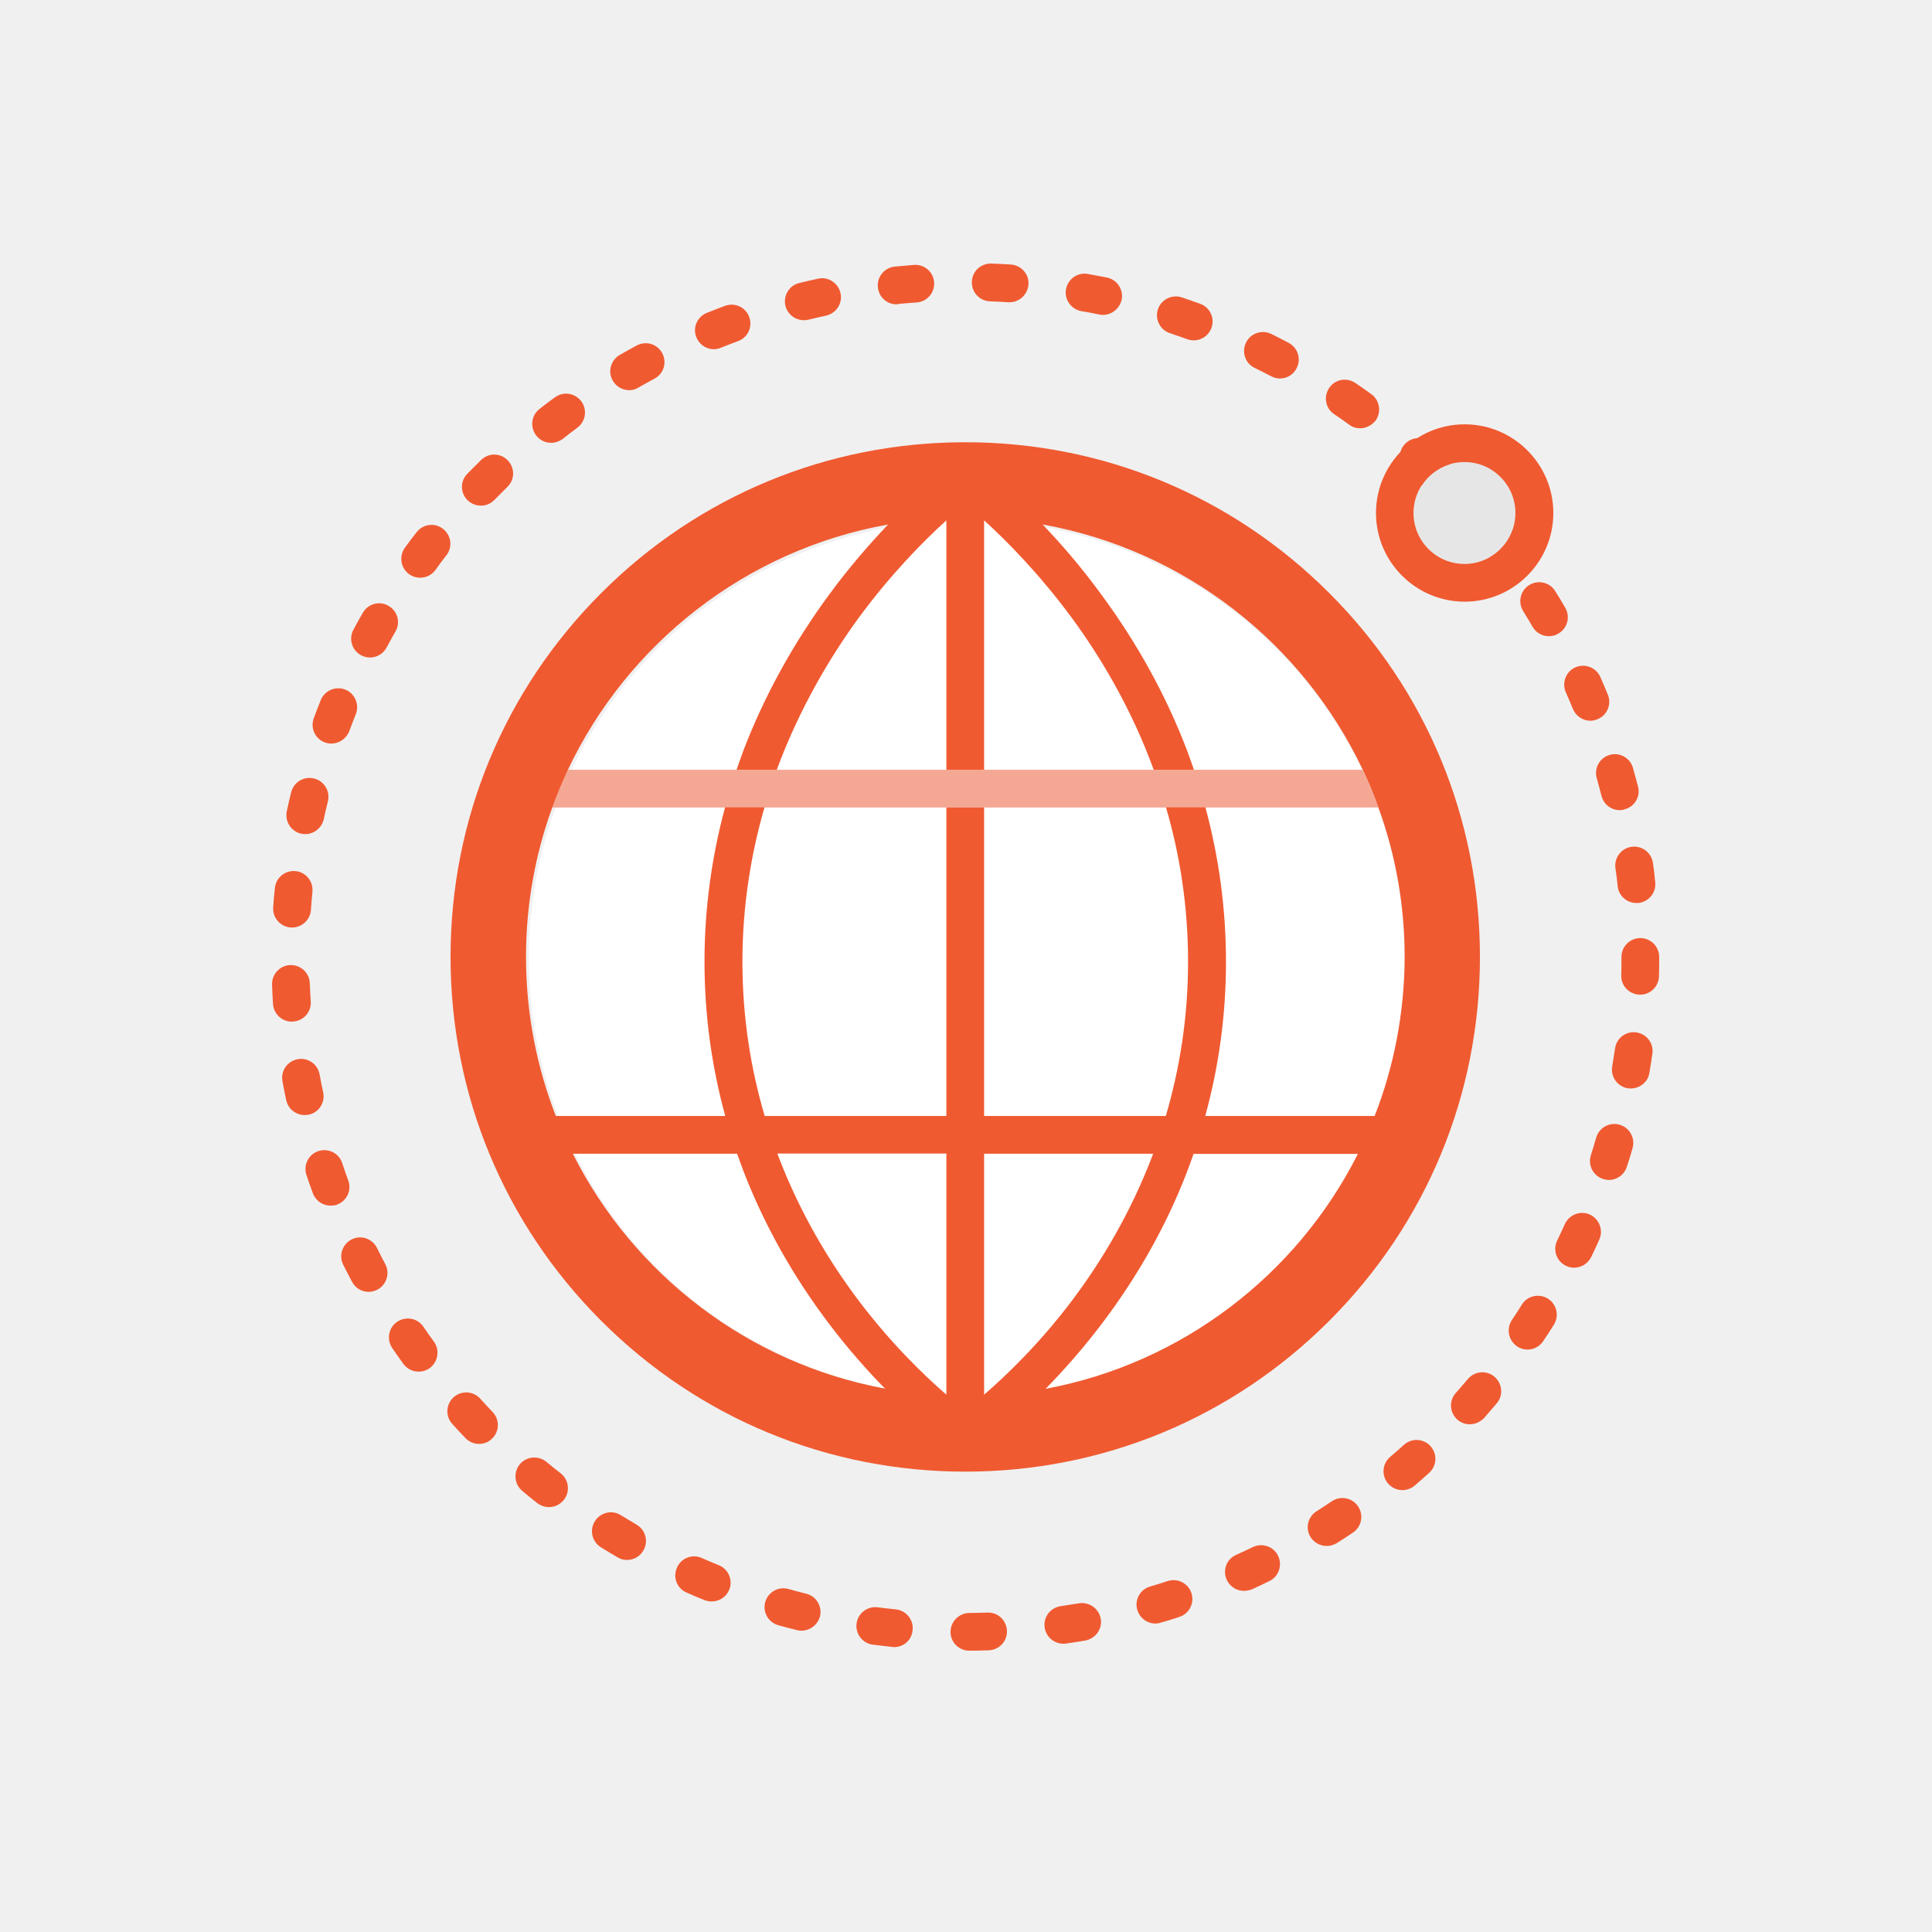
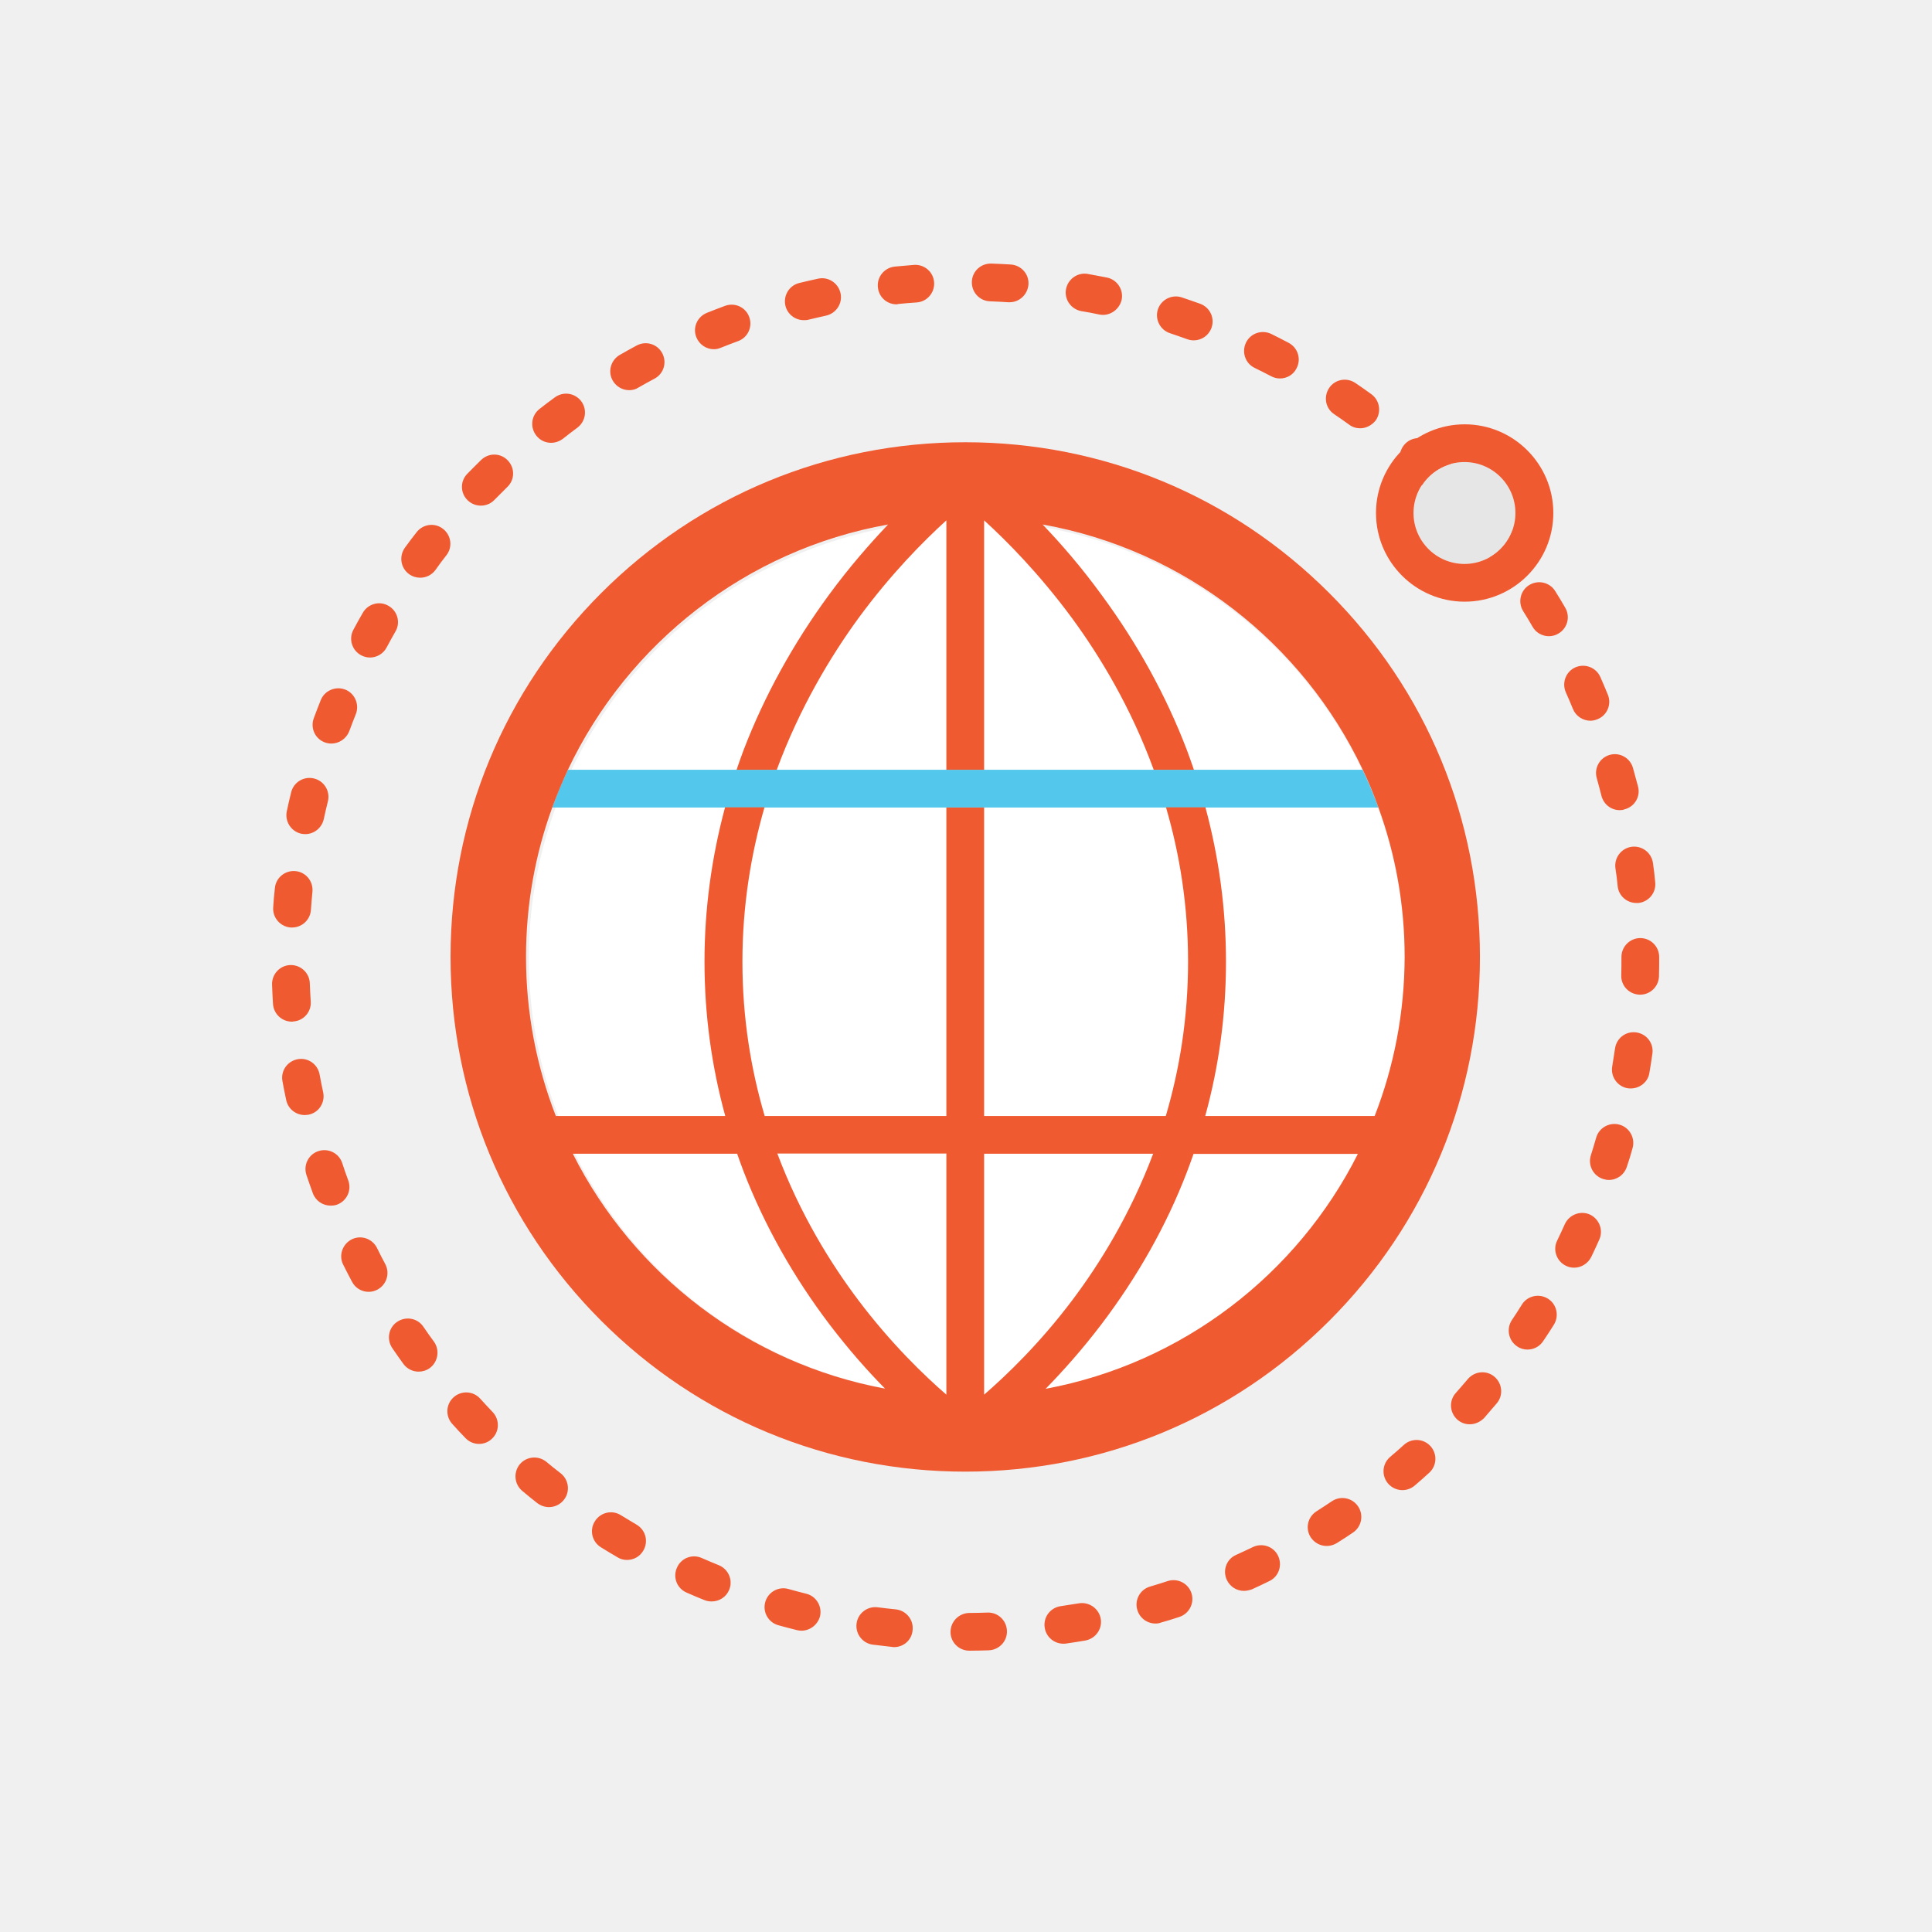
<svg xmlns="http://www.w3.org/2000/svg" width="800" height="800" viewBox="0 0 800 800" fill="none">
  <path d="M218.984 396.797C218.984 444.888 238.089 491.01 272.094 525.015C306.1 559.021 352.221 578.125 400.313 578.125C448.404 578.125 494.525 559.021 528.531 525.015C562.536 491.01 581.641 444.888 581.641 396.797C581.641 348.706 562.536 302.584 528.531 268.579C494.525 234.573 448.404 215.469 400.313 215.469C352.221 215.469 306.1 234.573 272.094 268.579C238.089 302.584 218.984 348.706 218.984 396.797Z" fill="white" />
  <path d="M401.406 683.516C397.109 683.516 393.594 680.078 393.594 675.781C393.594 671.484 397.031 667.969 401.328 667.891C403.828 667.891 406.406 667.813 408.906 667.734C413.203 667.578 416.797 670.938 416.953 675.313C417.109 679.61 413.75 683.203 409.375 683.359C406.875 683.438 404.141 683.516 401.406 683.516C401.484 683.516 401.484 683.516 401.406 683.516ZM370.234 682.031C370 682.031 369.687 682.031 369.375 681.953L361.406 681.016C357.109 680.469 354.141 676.484 354.688 672.266C355.234 667.969 359.219 665 363.438 665.547C365.938 665.86 368.437 666.172 370.937 666.406C375.234 666.875 378.359 670.703 377.891 675C377.578 679.063 374.219 682.031 370.234 682.031ZM440.312 680.625C436.484 680.625 433.125 677.813 432.578 673.906C431.953 669.609 434.922 665.703 439.219 665.078L446.719 663.906C450.937 663.203 455 666.016 455.781 670.235C456.563 674.453 453.672 678.516 449.453 679.297C446.797 679.766 444.141 680.156 441.484 680.547C441.094 680.625 440.703 680.625 440.312 680.625ZM331.875 675.234C331.25 675.234 330.625 675.156 330 675C327.422 674.375 324.844 673.672 322.266 672.969C318.125 671.797 315.703 667.5 316.875 663.359C318.047 659.219 322.344 656.797 326.484 657.969C328.906 658.672 331.406 659.297 333.828 659.922C338.047 660.938 340.547 665.234 339.531 669.375C338.516 672.891 335.312 675.234 331.875 675.234ZM478.438 672.266C475.078 672.266 471.953 670.078 470.937 666.641C469.687 662.5 472.109 658.125 476.25 656.953C478.672 656.25 481.094 655.469 483.516 654.688C487.656 653.359 492.031 655.625 493.359 659.688C494.688 663.828 492.422 668.203 488.359 669.531C485.859 670.391 483.203 671.172 480.703 671.875C479.922 672.188 479.219 672.266 478.438 672.266ZM294.688 663.125C293.672 663.125 292.734 662.969 291.719 662.578C289.219 661.563 286.719 660.547 284.297 659.453C280.312 657.734 278.516 653.125 280.312 649.141C282.031 645.156 286.641 643.359 290.625 645.156C292.969 646.172 295.313 647.188 297.656 648.125C301.641 649.766 303.594 654.297 301.953 658.281C300.703 661.328 297.813 663.125 294.688 663.125ZM515.078 658.75C512.109 658.75 509.297 657.031 507.969 654.141C506.172 650.234 507.891 645.547 511.875 643.828C514.141 642.813 516.484 641.719 518.75 640.625C522.656 638.75 527.344 640.313 529.219 644.219C531.094 648.125 529.531 652.813 525.625 654.688C523.203 655.859 520.781 657.031 518.359 658.125C517.188 658.516 516.094 658.75 515.078 658.75ZM259.609 645.938C258.281 645.938 256.953 645.625 255.703 644.844C253.437 643.516 251.094 642.109 248.828 640.703C245.156 638.438 243.984 633.594 246.328 629.922C248.594 626.25 253.438 625.078 257.109 627.422C259.297 628.75 261.484 630.078 263.594 631.328C267.344 633.516 268.594 638.281 266.406 642.031C264.922 644.609 262.344 645.938 259.609 645.938ZM549.375 640.156C546.797 640.156 544.297 638.906 542.734 636.563C540.391 632.891 541.484 628.125 545.156 625.781C547.266 624.453 549.375 623.047 551.484 621.641C552.335 621.064 553.292 620.661 554.298 620.455C555.305 620.248 556.343 620.243 557.352 620.439C558.361 620.635 559.322 621.029 560.178 621.597C561.035 622.165 561.771 622.897 562.344 623.75C562.921 624.601 563.324 625.557 563.53 626.564C563.736 627.571 563.741 628.609 563.545 629.618C563.349 630.627 562.956 631.587 562.388 632.444C561.82 633.301 561.088 634.036 560.234 634.609C558.047 636.094 555.781 637.578 553.516 638.985C552.188 639.766 550.781 640.156 549.375 640.156ZM227.344 624.063C225.625 624.063 223.984 623.516 222.5 622.422C220.391 620.781 218.281 619.063 216.25 617.344C212.969 614.609 212.5 609.688 215.234 606.328C217.969 603.047 222.891 602.578 226.25 605.313C228.203 606.953 230.156 608.516 232.188 610.078C235.547 612.735 236.172 617.656 233.516 621.016C231.953 623.047 229.609 624.063 227.344 624.063ZM580.703 617.031C578.516 617.031 576.328 616.094 574.766 614.297C571.953 611.016 572.344 606.094 575.625 603.281C577.578 601.641 579.453 600 581.328 598.281C584.531 595.391 589.453 595.625 592.344 598.828C595.234 602.031 595 606.953 591.797 609.844C589.844 611.641 587.812 613.438 585.781 615.156C584.297 616.406 582.5 617.031 580.703 617.031ZM198.359 597.891C196.328 597.891 194.297 597.109 192.734 595.469C190.859 593.594 189.063 591.563 187.266 589.609C184.375 586.406 184.609 581.484 187.813 578.594C191.016 575.703 195.938 575.938 198.828 579.141C200.547 581.016 202.266 582.891 203.984 584.688C206.953 587.813 206.875 592.734 203.75 595.703C202.266 597.188 200.313 597.891 198.359 597.891ZM608.594 589.766C606.719 589.766 604.922 589.141 603.438 587.813C600.234 584.922 599.922 580 602.812 576.797C604.453 574.922 606.172 572.969 607.813 571.016C610.625 567.735 615.547 567.266 618.828 570.078C622.109 572.891 622.578 577.813 619.766 581.094C618.047 583.125 616.25 585.156 614.531 587.188C612.891 588.828 610.781 589.766 608.594 589.766ZM173.359 567.969C170.938 567.969 168.594 566.875 167.031 564.766C165.469 562.578 163.906 560.391 162.422 558.203C160 554.609 160.859 549.766 164.453 547.344C168.047 544.922 172.891 545.781 175.313 549.375C176.719 551.484 178.203 553.516 179.688 555.547C182.188 559.063 181.406 563.906 177.969 566.484C176.563 567.5 174.922 567.969 173.359 567.969ZM632.5 558.828C631.016 558.828 629.531 558.438 628.203 557.5C624.609 555.078 623.672 550.234 626.016 546.641C627.422 544.531 628.828 542.422 630.156 540.234C632.422 536.563 637.266 535.469 640.938 537.734C644.609 540 645.703 544.844 643.437 548.516C642.031 550.781 640.547 553.047 639.063 555.234C637.5 557.656 635 558.828 632.5 558.828ZM152.656 534.922C149.844 534.922 147.188 533.438 145.781 530.781C144.531 528.438 143.281 526.016 142.109 523.672C140.156 519.844 141.797 515.156 145.625 513.203C149.531 511.25 154.141 512.891 156.094 516.719C157.188 518.985 158.359 521.25 159.531 523.438C161.563 527.266 160.078 531.953 156.328 533.984C155.156 534.609 153.906 534.922 152.656 534.922ZM651.797 524.922C650.625 524.922 649.531 524.688 648.438 524.141C644.531 522.266 642.891 517.578 644.766 513.75C645.859 511.484 646.953 509.141 647.969 506.875C649.766 502.969 654.375 501.172 658.281 502.891C662.187 504.688 663.984 509.297 662.266 513.203C661.172 515.625 660.078 518.125 658.906 520.469C657.5 523.281 654.687 524.922 651.797 524.922ZM136.875 499.219C133.672 499.219 130.703 497.266 129.531 494.063C128.594 491.563 127.734 488.984 126.875 486.484C125.547 482.422 127.734 477.969 131.875 476.641C135.938 475.313 140.391 477.5 141.719 481.641C142.5 484.063 143.359 486.484 144.219 488.828C145.703 492.891 143.594 497.344 139.531 498.828C138.672 499.141 137.734 499.219 136.875 499.219ZM666.172 488.594C665.391 488.594 664.609 488.438 663.828 488.203C659.688 486.875 657.422 482.5 658.75 478.359C659.531 475.938 660.234 473.516 660.938 471.094C662.109 466.953 666.484 464.531 670.625 465.703C674.766 466.875 677.187 471.25 676.016 475.391C675.312 477.969 674.531 480.547 673.672 483.047C672.578 486.484 669.531 488.594 666.172 488.594ZM126.172 461.719C122.578 461.719 119.297 459.219 118.516 455.547C117.969 452.969 117.422 450.313 116.953 447.656C116.172 443.438 118.984 439.375 123.281 438.594C127.5 437.813 131.563 440.625 132.344 444.922C132.813 447.422 133.281 449.922 133.828 452.344C134.688 456.563 132.031 460.703 127.813 461.563C127.266 461.641 126.719 461.719 126.172 461.719ZM675.313 450.703C674.922 450.703 674.453 450.703 673.984 450.625C669.766 449.922 666.875 445.859 667.578 441.641L668.75 434.141C669.375 429.844 673.281 426.875 677.578 427.5C681.875 428.125 684.844 432.031 684.219 436.328C683.828 438.984 683.438 441.641 682.969 444.297C682.422 447.969 679.063 450.703 675.313 450.703ZM120.859 423.047C116.797 423.047 113.359 419.922 113.047 415.781C112.891 413.125 112.734 410.391 112.656 407.735C112.5 403.438 115.859 399.766 120.156 399.609C124.453 399.453 128.125 402.813 128.281 407.109C128.359 409.609 128.516 412.188 128.672 414.688C128.984 418.984 125.703 422.735 121.406 422.969C121.172 423.047 121.016 423.047 120.859 423.047ZM679.141 411.875H678.906C674.609 411.719 671.172 408.203 671.328 403.828C671.406 401.328 671.406 398.75 671.406 396.25C671.406 391.953 674.922 388.438 679.219 388.438C683.516 388.438 687.031 391.953 687.031 396.25C687.031 398.906 687.031 401.641 686.953 404.297C686.797 408.516 683.359 411.875 679.141 411.875ZM120.938 384.063H120.391C116.094 383.75 112.813 380 113.125 375.703C113.281 373.047 113.516 370.391 113.828 367.734C114.219 363.438 118.047 360.313 122.344 360.703C126.641 361.094 129.766 364.922 129.375 369.219C129.141 371.719 128.906 374.297 128.75 376.797C128.438 380.938 125 384.063 120.938 384.063ZM677.578 373.906C673.672 373.906 670.234 370.938 669.844 366.953C669.609 364.453 669.297 361.953 668.906 359.453C668.359 355.156 671.328 351.25 675.625 350.625C679.922 350.078 683.828 353.047 684.453 357.344C684.844 360 685.156 362.656 685.391 365.313C685.859 369.609 682.734 373.438 678.438 373.906H677.578ZM126.406 345.391C125.859 345.391 125.313 345.313 124.766 345.234C120.547 344.297 117.891 340.156 118.75 335.938C119.297 333.281 119.922 330.703 120.547 328.125C121.563 323.906 125.781 321.328 130 322.344C134.219 323.359 136.797 327.578 135.781 331.797C135.156 334.219 134.609 336.719 134.063 339.219C133.203 342.891 130 345.391 126.406 345.391ZM670.703 335.469C667.188 335.469 664.062 333.125 663.125 329.531C662.5 327.109 661.875 324.609 661.172 322.188C660 318.047 662.422 313.75 666.563 312.578C670.703 311.406 675 313.828 676.172 317.969L678.281 325.703C679.375 329.922 676.797 334.141 672.578 335.156C672.031 335.391 671.406 335.469 670.703 335.469ZM137.188 307.891C136.328 307.891 135.391 307.734 134.531 307.422C130.469 305.938 128.438 301.484 129.922 297.422C130.859 294.922 131.797 292.422 132.813 289.922C134.375 285.938 138.984 283.984 142.969 285.547C146.953 287.109 148.906 291.719 147.344 295.703C146.406 298.047 145.469 300.469 144.609 302.813C143.359 305.938 140.391 307.891 137.188 307.891ZM658.594 298.438C655.547 298.438 652.578 296.641 651.328 293.594C650.391 291.25 649.375 288.906 648.359 286.641C646.641 282.656 648.438 278.047 652.344 276.328C656.328 274.609 660.938 276.406 662.656 280.313C663.75 282.734 664.766 285.234 665.781 287.656C667.422 291.641 665.469 296.25 661.484 297.813C660.547 298.203 659.531 298.438 658.594 298.438ZM153.203 272.266C151.953 272.266 150.703 271.953 149.531 271.328C145.703 269.297 144.297 264.531 146.328 260.781C147.578 258.438 148.906 256.016 150.234 253.75C152.344 250 157.188 248.672 160.859 250.859C164.609 252.969 165.938 257.813 163.75 261.484C162.5 263.672 161.25 265.938 160.078 268.125C158.672 270.781 155.938 272.266 153.203 272.266ZM641.328 263.438C638.672 263.438 636.016 262.031 634.609 259.531C633.359 257.344 632.031 255.156 630.703 253.047C628.437 249.375 629.531 244.531 633.203 242.266C636.875 240 641.719 241.094 643.984 244.766C645.391 247.031 646.797 249.297 648.125 251.641C650.312 255.391 649.063 260.156 645.313 262.344C644.063 263.125 642.656 263.438 641.328 263.438ZM173.984 239.219C172.422 239.219 170.781 238.75 169.375 237.734C165.859 235.156 165.156 230.313 167.656 226.797C169.219 224.609 170.859 222.5 172.5 220.391C175.156 216.953 180.078 216.328 183.438 218.984C186.875 221.641 187.5 226.563 184.844 229.922C183.281 231.875 181.797 233.906 180.313 236.016C178.75 238.125 176.406 239.219 173.984 239.219ZM619.375 231.172C617.031 231.172 614.766 230.156 613.203 228.203C611.641 226.25 610.078 224.219 608.437 222.344C605.703 219.063 606.094 214.141 609.453 211.328C612.734 208.594 617.656 208.984 620.469 212.344C622.188 214.375 623.906 216.484 625.547 218.594C628.203 221.953 627.656 226.875 624.219 229.531C622.813 230.625 621.094 231.172 619.375 231.172ZM199.141 209.375C197.188 209.375 195.234 208.672 193.672 207.188C190.547 204.219 190.469 199.219 193.516 196.172C195.391 194.297 197.266 192.344 199.219 190.469C202.344 187.422 207.266 187.5 210.234 190.625C213.281 193.75 213.203 198.672 210.078 201.641L204.688 207.031C203.203 208.594 201.172 209.375 199.141 209.375ZM593.125 202.344C591.172 202.344 589.219 201.641 587.734 200.156C585.937 198.438 584.063 196.641 582.188 195C578.984 192.109 578.75 187.188 581.641 183.984C584.531 180.781 589.453 180.547 592.656 183.438C594.609 185.234 596.641 187.109 598.516 188.906C601.641 191.875 601.719 196.875 598.75 199.922C597.266 201.484 595.234 202.344 593.125 202.344ZM228.203 183.359C225.859 183.359 223.594 182.344 222.031 180.313C219.375 176.875 220 172.031 223.359 169.375C225.469 167.734 227.578 166.094 229.766 164.531C233.281 161.953 238.125 162.734 240.703 166.172C243.281 169.688 242.5 174.531 239.063 177.109C237.031 178.594 235 180.156 233.047 181.719C231.562 182.813 229.844 183.359 228.203 183.359ZM563.203 177.344C561.641 177.344 560 176.875 558.672 175.859C556.641 174.375 554.531 172.891 552.422 171.484C548.828 169.063 547.969 164.219 550.391 160.625C552.813 157.031 557.656 156.172 561.25 158.594C563.438 160.078 565.703 161.641 567.812 163.203C571.328 165.703 572.109 170.625 569.609 174.141C567.969 176.172 565.625 177.344 563.203 177.344ZM260.547 161.563C257.813 161.563 255.234 160.156 253.75 157.656C251.562 153.906 252.891 149.141 256.641 146.953C258.984 145.625 261.328 144.297 263.672 143.047C267.5 141.016 272.188 142.422 274.219 146.25C276.25 150.078 274.844 154.766 271.016 156.797C268.828 157.969 266.562 159.219 264.375 160.469C263.203 161.25 261.875 161.563 260.547 161.563ZM530 156.719C528.75 156.719 527.5 156.406 526.328 155.781C524.063 154.609 521.797 153.438 519.531 152.344C515.625 150.469 514.063 145.781 515.938 141.875C517.813 137.969 522.5 136.406 526.406 138.281C528.828 139.453 531.172 140.703 533.594 141.953C537.422 143.984 538.906 148.672 536.875 152.5C535.547 155.234 532.813 156.719 530 156.719ZM295.625 144.609C292.5 144.609 289.609 142.734 288.359 139.688C286.719 135.703 288.672 131.172 292.734 129.531C295.234 128.516 297.734 127.578 300.234 126.641C304.297 125.156 308.75 127.188 310.234 131.25C311.719 135.313 309.688 139.766 305.625 141.25C303.281 142.109 300.859 143.047 298.516 143.984C297.578 144.375 296.641 144.609 295.625 144.609ZM494.297 140.938C493.438 140.938 492.5 140.781 491.641 140.469C489.219 139.609 486.797 138.75 484.453 137.969C480.391 136.641 478.125 132.188 479.453 128.125C480.781 124.063 485.234 121.797 489.297 123.125C491.797 123.984 494.375 124.844 496.953 125.781C501.016 127.266 503.125 131.719 501.641 135.781C500.469 138.984 497.5 140.938 494.297 140.938ZM332.813 132.578C329.297 132.578 326.094 130.156 325.234 126.641C324.219 122.422 326.797 118.203 330.938 117.188C333.516 116.563 336.172 115.938 338.75 115.391C342.969 114.453 347.109 117.188 348.047 121.406C348.984 125.625 346.25 129.766 342.031 130.703C339.609 131.25 337.109 131.797 334.609 132.422C334.062 132.578 333.359 132.578 332.813 132.578ZM456.719 130.391C456.172 130.391 455.625 130.313 455.156 130.234C452.734 129.688 450.156 129.219 447.734 128.828C443.516 128.047 440.625 123.984 441.406 119.766C442.188 115.547 446.25 112.656 450.469 113.438C453.125 113.906 455.781 114.453 458.359 114.922C462.578 115.781 465.313 119.922 464.453 124.141C463.594 127.813 460.312 130.391 456.719 130.391ZM371.25 126.016C367.266 126.016 363.906 123.047 363.516 118.984C363.047 114.688 366.172 110.859 370.469 110.391L378.437 109.688C382.734 109.375 386.484 112.578 386.797 116.875C387.109 121.172 383.906 124.922 379.609 125.234C377.109 125.391 374.531 125.625 372.031 125.859C371.719 125.938 371.484 126.016 371.25 126.016ZM418.047 125.156H417.5C415 125 412.422 124.844 409.922 124.766C405.625 124.609 402.266 121.016 402.422 116.641C402.578 112.344 406.172 108.984 410.547 109.141C413.203 109.219 415.937 109.375 418.594 109.531C422.891 109.844 426.172 113.516 425.859 117.813C425.547 121.953 422.109 125.156 418.047 125.156Z" fill="#F05A31" />
  <path d="M606.484 191.328C594.844 191.328 585.391 200.781 585.391 212.422C585.391 224.062 594.844 233.516 606.484 233.516C618.125 233.516 627.578 224.062 627.578 212.422C627.578 200.781 618.125 191.328 606.484 191.328Z" fill="#E6E6E6" />
  <path d="M606.484 175.703C586.25 175.703 569.766 192.188 569.766 212.422C569.766 232.656 586.25 249.141 606.484 249.141C626.719 249.141 643.203 232.656 643.203 212.422C643.203 192.188 626.719 175.703 606.484 175.703ZM585.313 212.422C585.313 200.781 594.766 191.328 606.406 191.328C618.047 191.328 627.5 200.781 627.5 212.422C627.5 224.062 618.047 233.516 606.406 233.516C594.766 233.516 585.313 224.062 585.313 212.422Z" fill="#F05A31" />
-   <path d="M564.219 318.75H235.156C232.734 323.828 230.547 329.062 228.672 334.375H570.781C568.828 329.062 566.641 323.828 564.219 318.75Z" fill="#F4A894" />
+   <path d="M564.219 318.75H235.156C232.734 323.828 230.547 329.062 228.672 334.375H570.781C568.828 329.062 566.641 323.828 564.219 318.75Z" fill="#54C7EC" />
  <path d="M550.391 245.547C510.156 205.312 456.641 183.125 399.687 183.125C342.734 183.125 289.219 205.312 248.984 245.547C208.75 285.781 186.562 339.297 186.562 396.25C186.562 453.203 208.75 506.719 248.984 546.953C289.219 587.187 342.734 609.375 399.687 609.375C456.641 609.375 510.156 587.187 550.391 546.953C590.625 506.719 612.813 453.203 612.813 396.25C612.813 339.297 590.703 285.781 550.391 245.547ZM237.188 477.734H305.234C306.094 480.234 307.031 482.734 307.969 485.234C316.563 507.422 328.516 528.672 343.438 548.359C351.406 558.828 359.297 567.734 366.484 575C309.844 564.531 262.344 527.734 237.188 477.734ZM391.875 577.5C382.5 569.375 368.906 556.25 355.469 538.438C343.984 523.203 331.328 502.813 321.875 477.656H391.875V577.5ZM407.5 577.5V477.734H477.5C468.047 502.813 455.391 523.281 443.906 538.516C430.469 556.328 416.875 569.375 407.5 577.5ZM432.969 575.078C440.156 567.734 448.047 558.906 456.016 548.438C471.016 528.672 482.969 507.5 491.484 485.313C492.422 482.813 493.359 480.312 494.219 477.812H562.266C537.109 527.734 489.609 564.531 432.969 575.078ZM569.219 462.109H499.062C504.766 441.406 507.656 420 507.656 398.203C507.656 376.563 504.766 355.156 499.141 334.297H482.813C488.438 353.516 491.953 374.844 491.953 398.203C491.953 421.641 488.359 443.047 482.734 462.109H407.5V334.375H391.875V462.109H316.641C311.016 443.047 307.422 421.719 307.422 398.203C307.422 374.922 311.016 353.516 316.563 334.297H300.234C294.609 355.156 291.719 376.563 291.719 398.203C291.719 420 294.609 441.328 300.312 462.109H230.156C222.188 441.641 217.812 419.453 217.812 396.25C217.812 374.531 221.641 353.672 228.672 334.375C230.625 329.063 232.812 323.828 235.156 318.75C259.922 266.406 308.984 227.656 367.734 217.188C360.234 225.078 351.797 234.688 343.359 246.172C328.437 266.484 316.484 288.203 307.891 310.625C306.875 313.281 305.937 316.016 305 318.75H321.641C331.172 292.969 343.984 271.719 355.547 255.859C368.984 237.578 382.5 223.984 391.875 215.469V318.75H407.5V215.469C416.875 223.984 430.391 237.656 443.828 255.859C455.469 271.719 468.281 292.891 477.734 318.75H494.375C493.437 316.016 492.5 313.359 491.484 310.625C482.891 288.125 471.016 266.484 456.016 246.172C447.656 234.688 439.219 225 431.719 217.188C490.469 227.656 539.531 266.406 564.297 318.75C566.719 323.828 568.906 329.063 570.781 334.375C577.812 353.672 581.641 374.531 581.641 396.25C581.563 419.453 577.187 441.719 569.219 462.109Z" fill="#F05A31" />
</svg>
